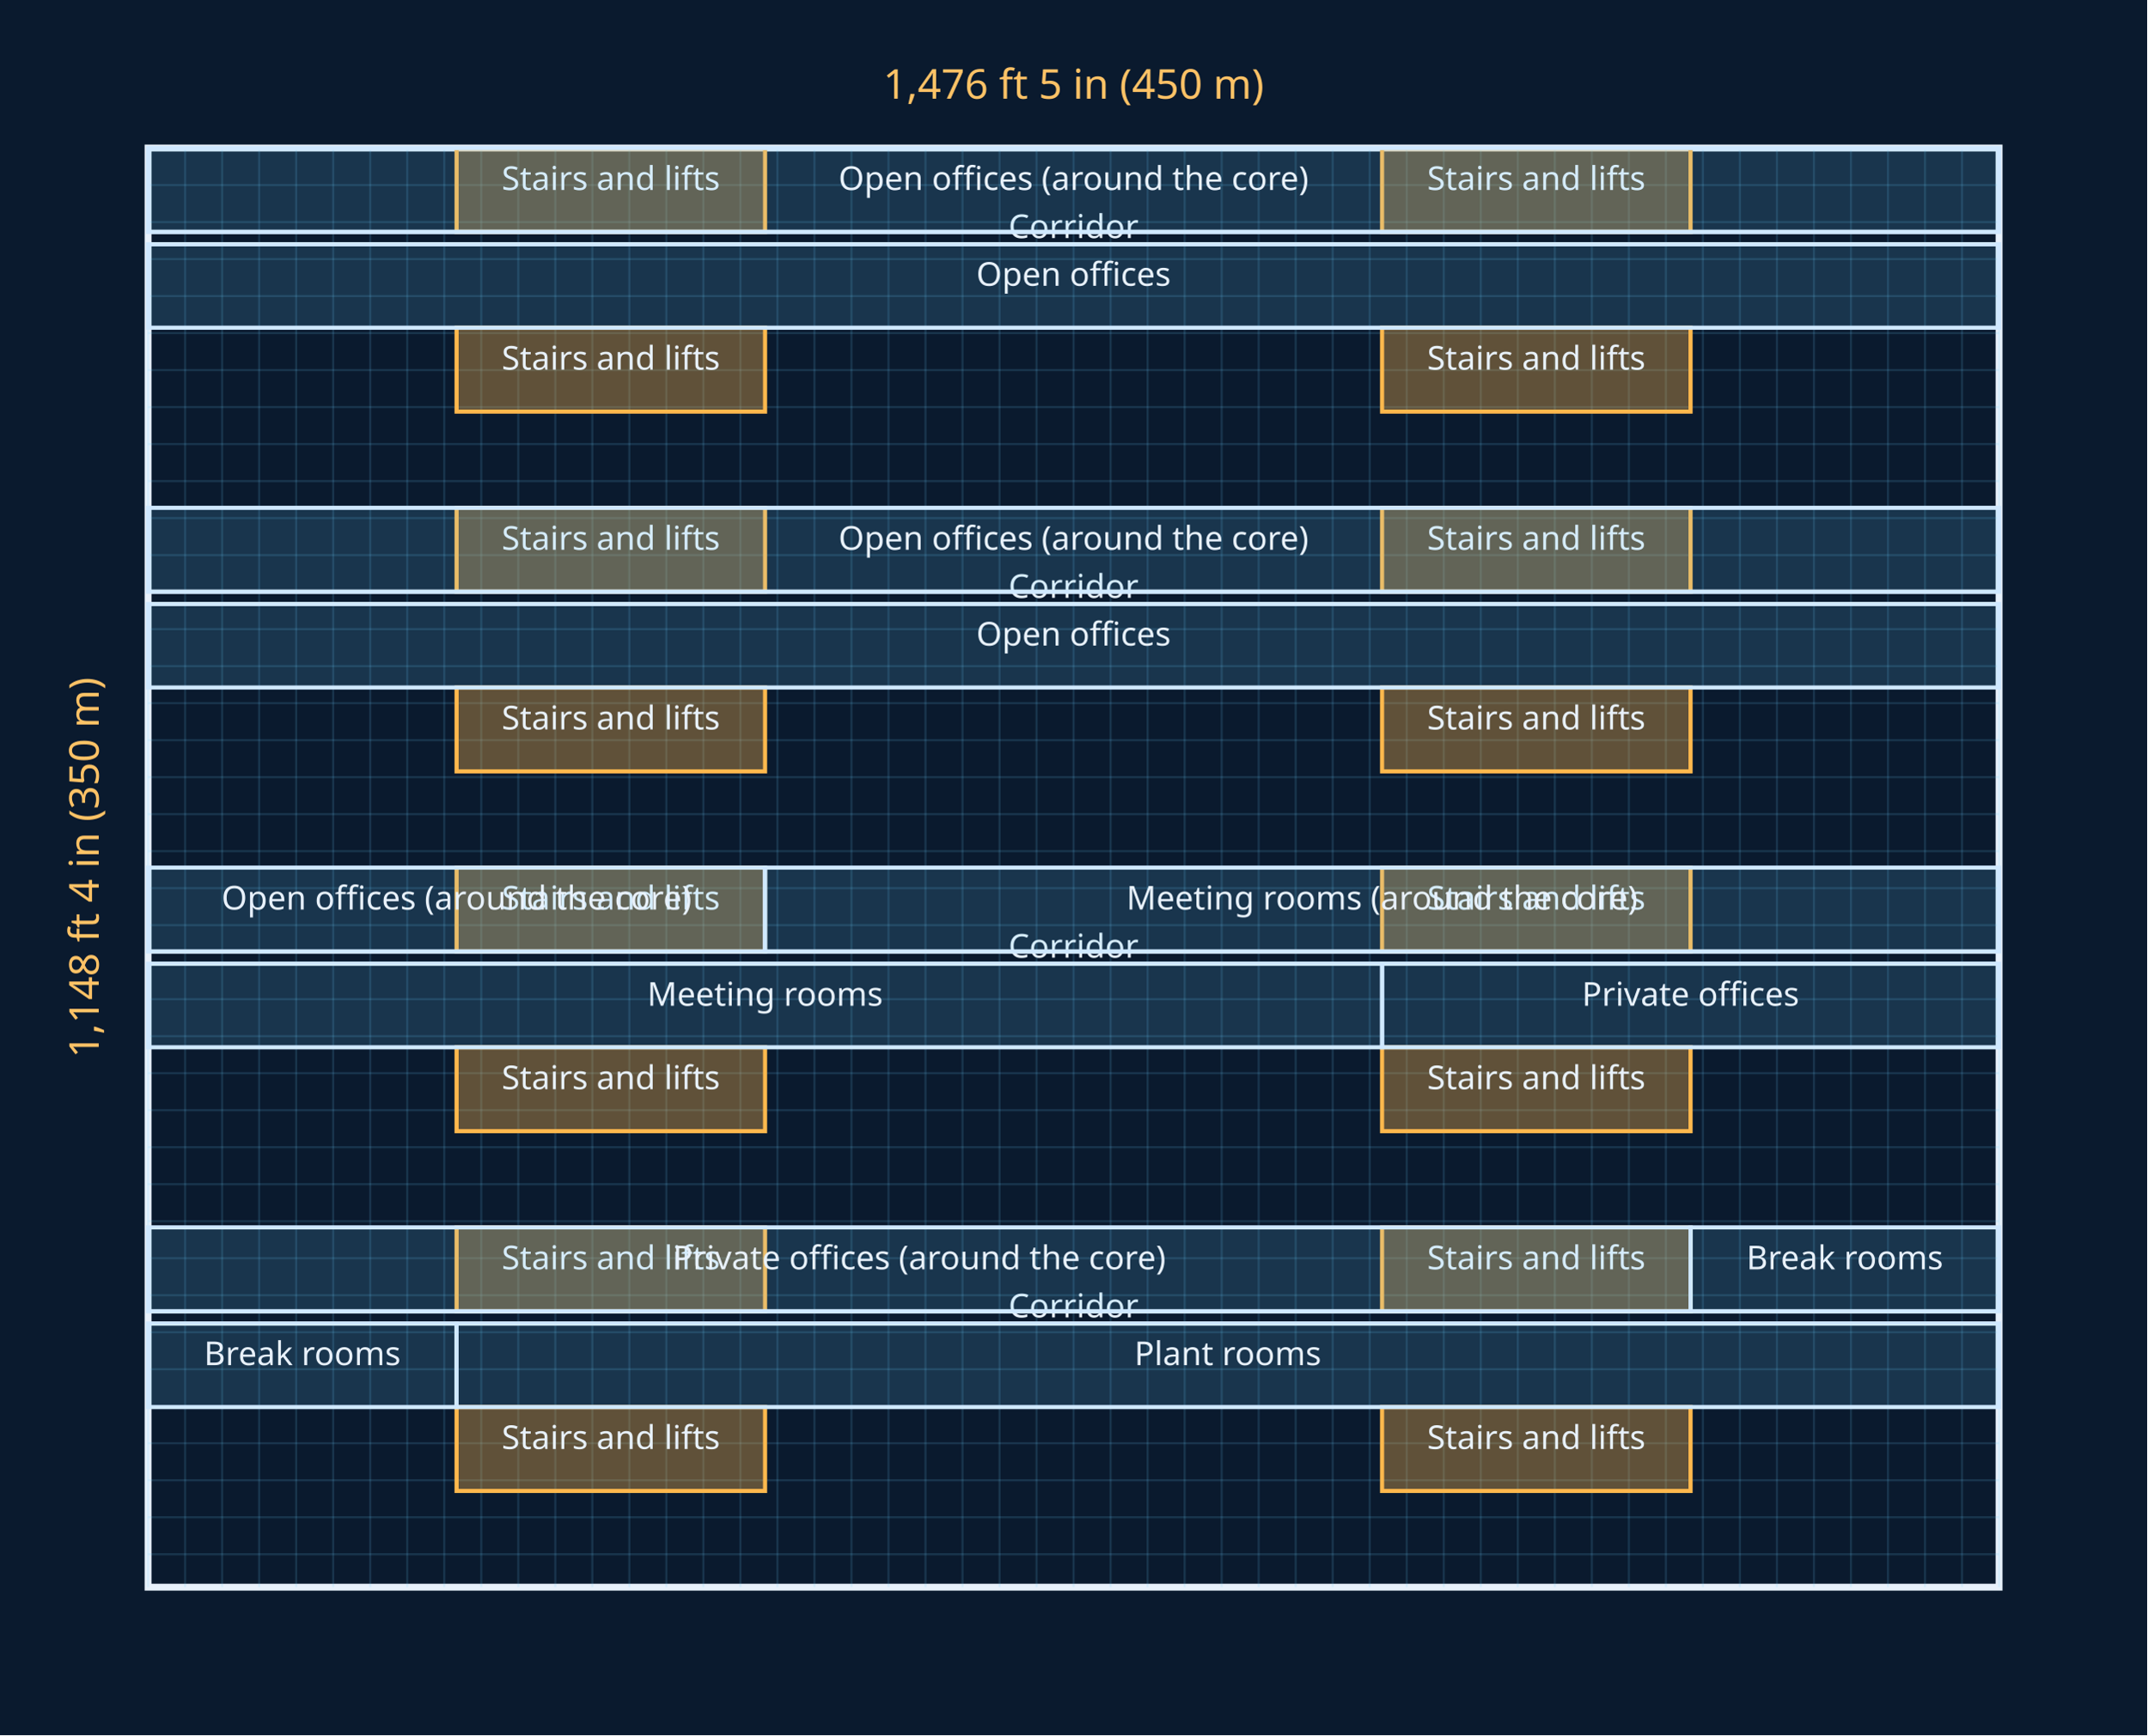
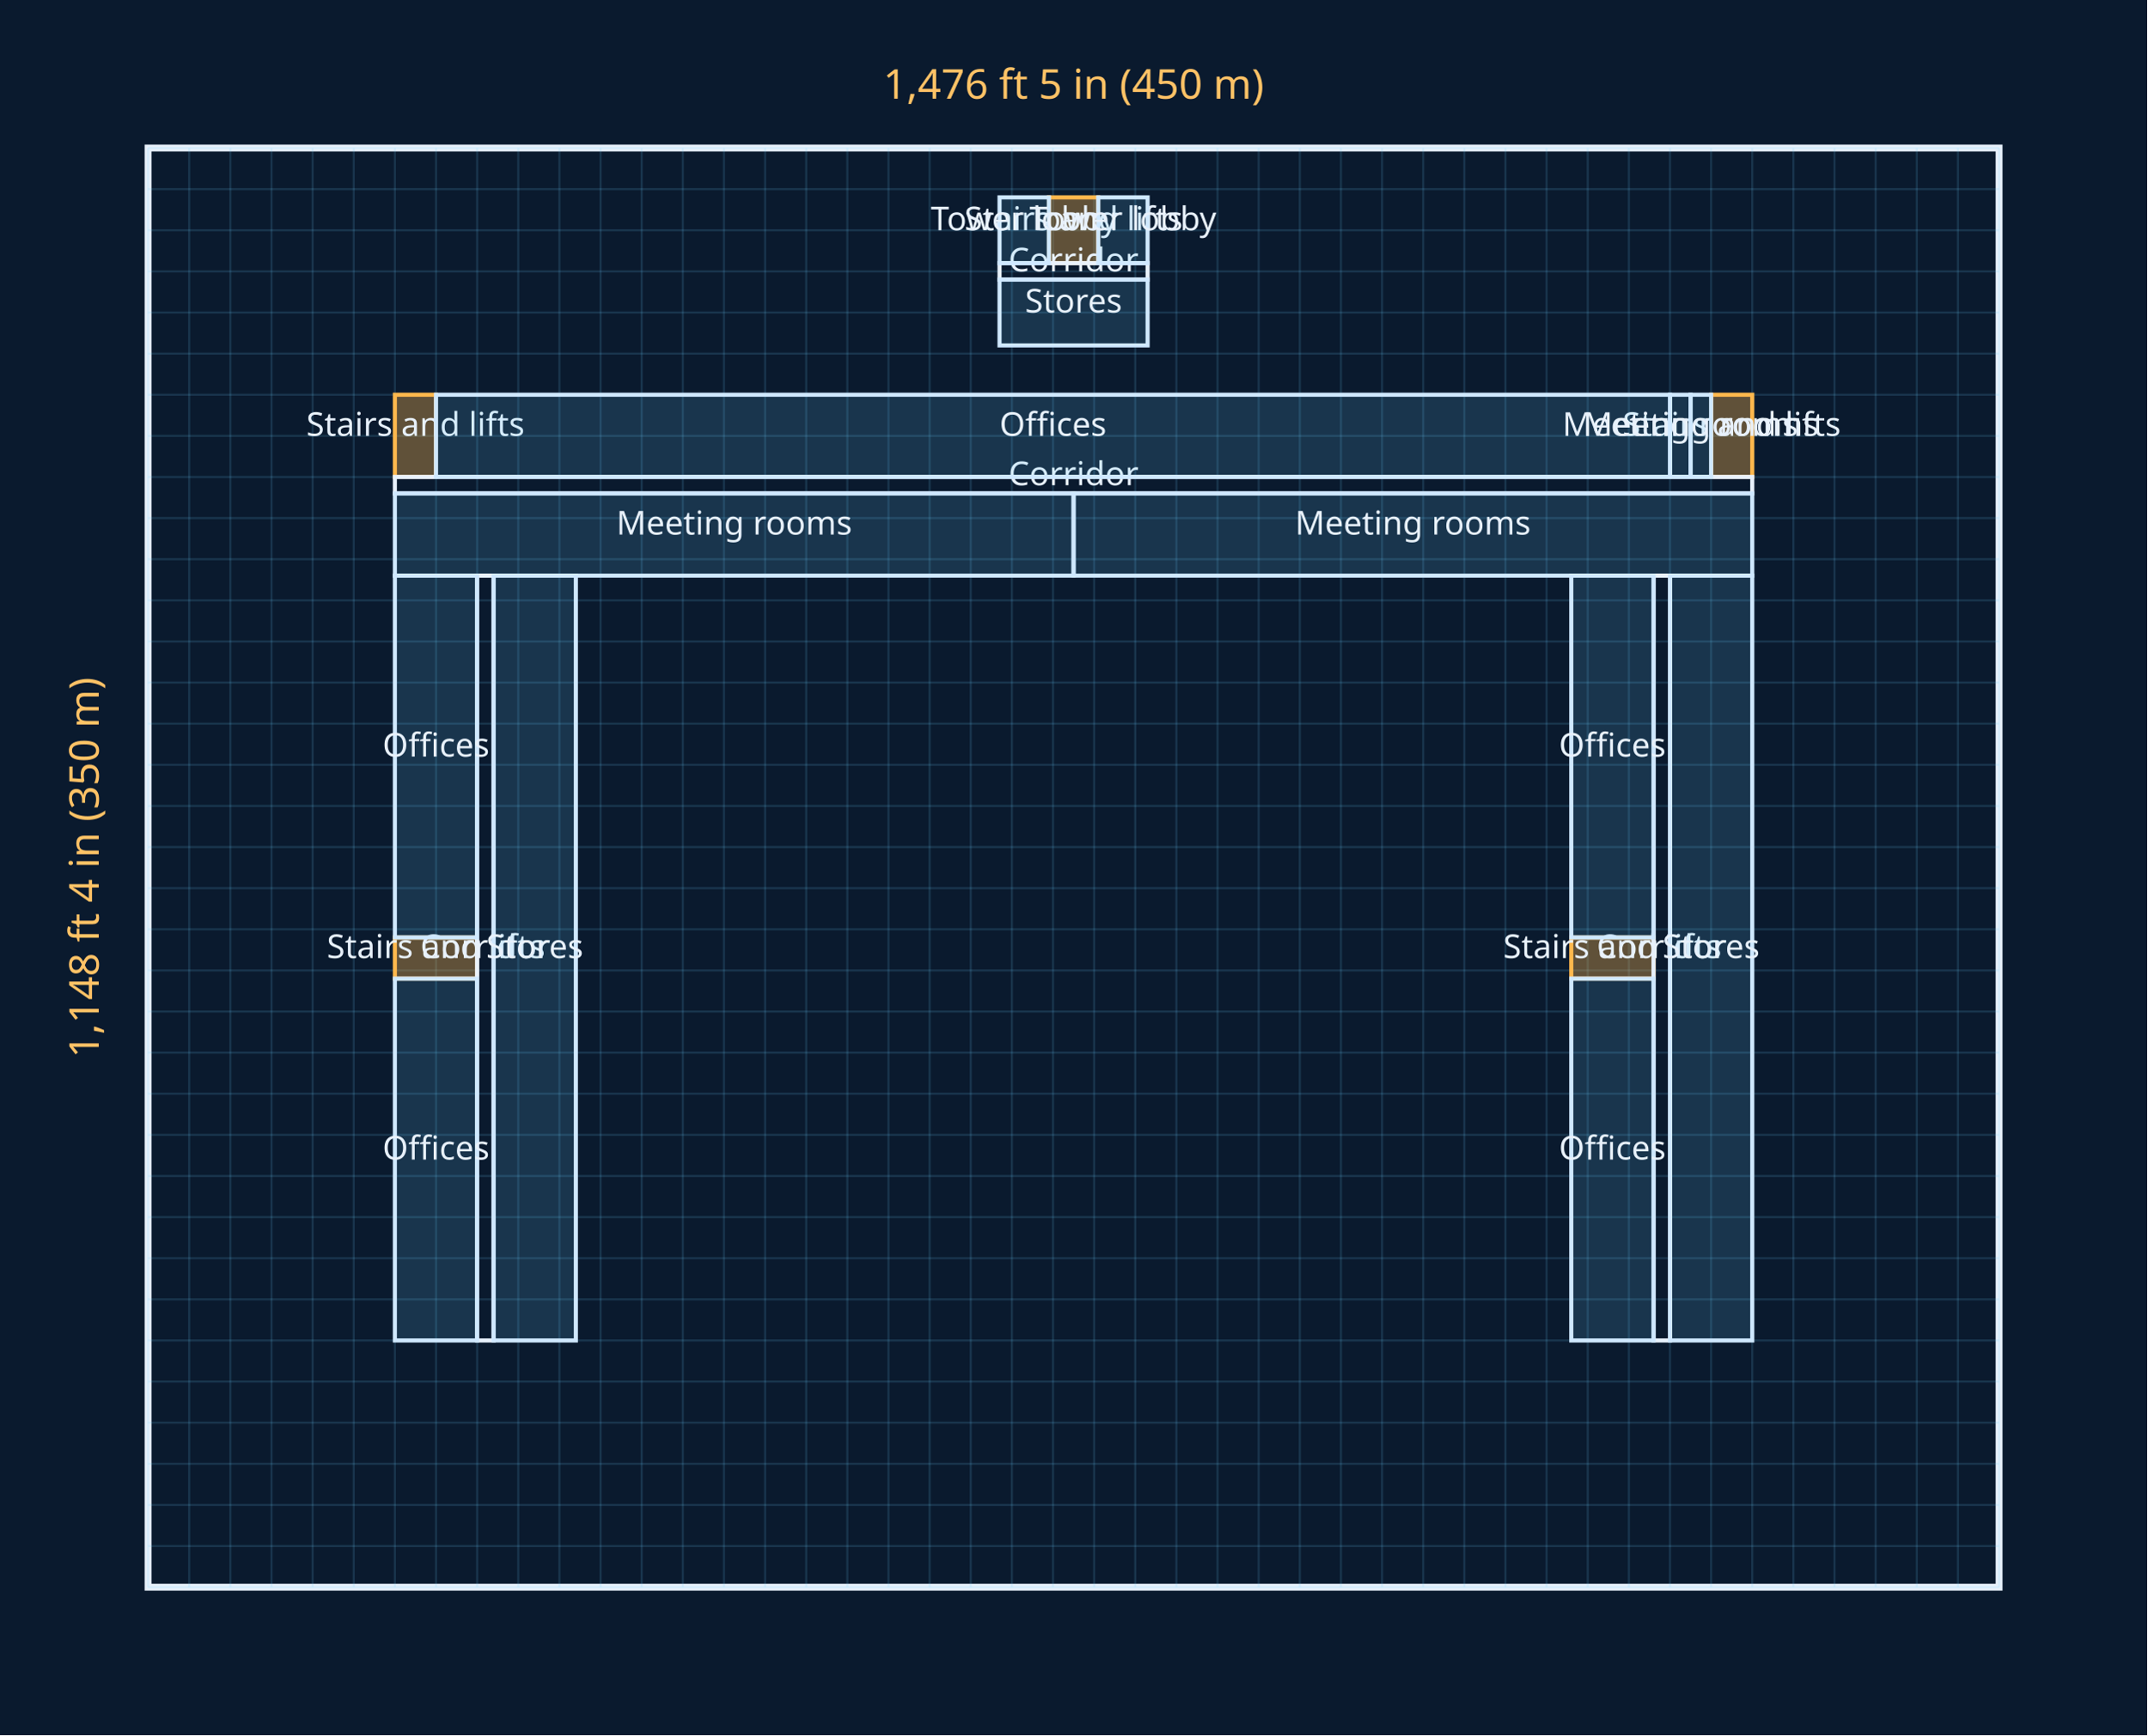
<svg xmlns="http://www.w3.org/2000/svg" viewBox="-36.0 -36.0 522.0 422.0" font-family="Segoe UI, sans-serif">
  <rect x="-36.0" y="-36.0" width="522.0" height="422.0" fill="#0a1a2e" />
  <rect x="0" y="0" width="450.0" height="350.0" fill="none" stroke="#e8f1fb" stroke-width="1.67" />
  <line x1="0.0" y1="0" x2="0.0" y2="350.0" stroke="#6fd0ff" stroke-opacity=".15" stroke-width="0.50" />
-   <line x1="9.0" y1="0" x2="9.0" y2="350.0" stroke="#6fd0ff" stroke-opacity=".15" stroke-width="0.50" />
-   <line x1="18.0" y1="0" x2="18.0" y2="350.0" stroke="#6fd0ff" stroke-opacity=".15" stroke-width="0.50" />
-   <line x1="27.0" y1="0" x2="27.0" y2="350.0" stroke="#6fd0ff" stroke-opacity=".15" stroke-width="0.50" />
-   <line x1="36.0" y1="0" x2="36.0" y2="350.0" stroke="#6fd0ff" stroke-opacity=".15" stroke-width="0.50" />
-   <line x1="45.0" y1="0" x2="45.0" y2="350.0" stroke="#6fd0ff" stroke-opacity=".15" stroke-width="0.50" />
-   <line x1="54.0" y1="0" x2="54.0" y2="350.0" stroke="#6fd0ff" stroke-opacity=".15" stroke-width="0.50" />
-   <line x1="63.0" y1="0" x2="63.0" y2="350.0" stroke="#6fd0ff" stroke-opacity=".15" stroke-width="0.50" />
-   <line x1="72.0" y1="0" x2="72.0" y2="350.0" stroke="#6fd0ff" stroke-opacity=".15" stroke-width="0.50" />
-   <line x1="81.0" y1="0" x2="81.0" y2="350.0" stroke="#6fd0ff" stroke-opacity=".15" stroke-width="0.50" />
+   <line x1="10.0" y1="0" x2="10.0" y2="350.0" stroke="#6fd0ff" stroke-opacity=".15" stroke-width="0.50" />
+   <line x1="20.0" y1="0" x2="20.0" y2="350.0" stroke="#6fd0ff" stroke-opacity=".15" stroke-width="0.50" />
+   <line x1="30.0" y1="0" x2="30.0" y2="350.0" stroke="#6fd0ff" stroke-opacity=".15" stroke-width="0.50" />
+   <line x1="40.0" y1="0" x2="40.0" y2="350.0" stroke="#6fd0ff" stroke-opacity=".15" stroke-width="0.50" />
+   <line x1="50.0" y1="0" x2="50.0" y2="350.0" stroke="#6fd0ff" stroke-opacity=".15" stroke-width="0.50" />
+   <line x1="60.0" y1="0" x2="60.0" y2="350.0" stroke="#6fd0ff" stroke-opacity=".15" stroke-width="0.50" />
+   <line x1="70.0" y1="0" x2="70.0" y2="350.0" stroke="#6fd0ff" stroke-opacity=".15" stroke-width="0.50" />
+   <line x1="80.0" y1="0" x2="80.0" y2="350.0" stroke="#6fd0ff" stroke-opacity=".15" stroke-width="0.50" />
  <line x1="90.0" y1="0" x2="90.0" y2="350.0" stroke="#6fd0ff" stroke-opacity=".15" stroke-width="0.50" />
-   <line x1="99.0" y1="0" x2="99.0" y2="350.0" stroke="#6fd0ff" stroke-opacity=".15" stroke-width="0.50" />
-   <line x1="108.0" y1="0" x2="108.0" y2="350.0" stroke="#6fd0ff" stroke-opacity=".15" stroke-width="0.50" />
-   <line x1="117.0" y1="0" x2="117.0" y2="350.0" stroke="#6fd0ff" stroke-opacity=".15" stroke-width="0.50" />
-   <line x1="126.0" y1="0" x2="126.0" y2="350.0" stroke="#6fd0ff" stroke-opacity=".15" stroke-width="0.50" />
-   <line x1="135.0" y1="0" x2="135.0" y2="350.0" stroke="#6fd0ff" stroke-opacity=".15" stroke-width="0.50" />
-   <line x1="144.0" y1="0" x2="144.0" y2="350.0" stroke="#6fd0ff" stroke-opacity=".15" stroke-width="0.50" />
-   <line x1="153.0" y1="0" x2="153.0" y2="350.0" stroke="#6fd0ff" stroke-opacity=".15" stroke-width="0.50" />
-   <line x1="162.0" y1="0" x2="162.0" y2="350.0" stroke="#6fd0ff" stroke-opacity=".15" stroke-width="0.50" />
-   <line x1="171.0" y1="0" x2="171.0" y2="350.0" stroke="#6fd0ff" stroke-opacity=".15" stroke-width="0.50" />
+   <line x1="100.0" y1="0" x2="100.0" y2="350.0" stroke="#6fd0ff" stroke-opacity=".15" stroke-width="0.50" />
+   <line x1="110.0" y1="0" x2="110.0" y2="350.0" stroke="#6fd0ff" stroke-opacity=".15" stroke-width="0.50" />
+   <line x1="120.0" y1="0" x2="120.0" y2="350.0" stroke="#6fd0ff" stroke-opacity=".15" stroke-width="0.50" />
+   <line x1="130.0" y1="0" x2="130.0" y2="350.0" stroke="#6fd0ff" stroke-opacity=".15" stroke-width="0.50" />
+   <line x1="140.0" y1="0" x2="140.0" y2="350.0" stroke="#6fd0ff" stroke-opacity=".15" stroke-width="0.50" />
+   <line x1="150.0" y1="0" x2="150.0" y2="350.0" stroke="#6fd0ff" stroke-opacity=".15" stroke-width="0.50" />
+   <line x1="160.0" y1="0" x2="160.0" y2="350.0" stroke="#6fd0ff" stroke-opacity=".15" stroke-width="0.50" />
+   <line x1="170.0" y1="0" x2="170.0" y2="350.0" stroke="#6fd0ff" stroke-opacity=".15" stroke-width="0.50" />
  <line x1="180.0" y1="0" x2="180.0" y2="350.0" stroke="#6fd0ff" stroke-opacity=".15" stroke-width="0.50" />
-   <line x1="189.0" y1="0" x2="189.0" y2="350.0" stroke="#6fd0ff" stroke-opacity=".15" stroke-width="0.50" />
-   <line x1="198.0" y1="0" x2="198.0" y2="350.0" stroke="#6fd0ff" stroke-opacity=".15" stroke-width="0.50" />
-   <line x1="207.0" y1="0" x2="207.0" y2="350.0" stroke="#6fd0ff" stroke-opacity=".15" stroke-width="0.50" />
-   <line x1="216.0" y1="0" x2="216.0" y2="350.0" stroke="#6fd0ff" stroke-opacity=".15" stroke-width="0.50" />
-   <line x1="225.0" y1="0" x2="225.0" y2="350.0" stroke="#6fd0ff" stroke-opacity=".15" stroke-width="0.50" />
-   <line x1="234.0" y1="0" x2="234.0" y2="350.0" stroke="#6fd0ff" stroke-opacity=".15" stroke-width="0.50" />
-   <line x1="243.0" y1="0" x2="243.0" y2="350.0" stroke="#6fd0ff" stroke-opacity=".15" stroke-width="0.50" />
-   <line x1="252.0" y1="0" x2="252.0" y2="350.0" stroke="#6fd0ff" stroke-opacity=".15" stroke-width="0.50" />
-   <line x1="261.0" y1="0" x2="261.0" y2="350.0" stroke="#6fd0ff" stroke-opacity=".15" stroke-width="0.50" />
+   <line x1="190.0" y1="0" x2="190.0" y2="350.0" stroke="#6fd0ff" stroke-opacity=".15" stroke-width="0.50" />
+   <line x1="200.0" y1="0" x2="200.0" y2="350.0" stroke="#6fd0ff" stroke-opacity=".15" stroke-width="0.50" />
+   <line x1="210.0" y1="0" x2="210.0" y2="350.0" stroke="#6fd0ff" stroke-opacity=".15" stroke-width="0.50" />
+   <line x1="220.0" y1="0" x2="220.0" y2="350.0" stroke="#6fd0ff" stroke-opacity=".15" stroke-width="0.50" />
+   <line x1="230.0" y1="0" x2="230.0" y2="350.0" stroke="#6fd0ff" stroke-opacity=".15" stroke-width="0.50" />
+   <line x1="240.0" y1="0" x2="240.0" y2="350.0" stroke="#6fd0ff" stroke-opacity=".15" stroke-width="0.50" />
+   <line x1="250.0" y1="0" x2="250.0" y2="350.0" stroke="#6fd0ff" stroke-opacity=".15" stroke-width="0.50" />
+   <line x1="260.0" y1="0" x2="260.0" y2="350.0" stroke="#6fd0ff" stroke-opacity=".15" stroke-width="0.50" />
  <line x1="270.0" y1="0" x2="270.0" y2="350.0" stroke="#6fd0ff" stroke-opacity=".15" stroke-width="0.50" />
-   <line x1="279.0" y1="0" x2="279.0" y2="350.0" stroke="#6fd0ff" stroke-opacity=".15" stroke-width="0.50" />
-   <line x1="288.0" y1="0" x2="288.0" y2="350.0" stroke="#6fd0ff" stroke-opacity=".15" stroke-width="0.50" />
-   <line x1="297.0" y1="0" x2="297.0" y2="350.0" stroke="#6fd0ff" stroke-opacity=".15" stroke-width="0.50" />
-   <line x1="306.0" y1="0" x2="306.0" y2="350.0" stroke="#6fd0ff" stroke-opacity=".15" stroke-width="0.50" />
-   <line x1="315.0" y1="0" x2="315.0" y2="350.0" stroke="#6fd0ff" stroke-opacity=".15" stroke-width="0.50" />
-   <line x1="324.0" y1="0" x2="324.0" y2="350.0" stroke="#6fd0ff" stroke-opacity=".15" stroke-width="0.50" />
-   <line x1="333.0" y1="0" x2="333.0" y2="350.0" stroke="#6fd0ff" stroke-opacity=".15" stroke-width="0.50" />
-   <line x1="342.0" y1="0" x2="342.0" y2="350.0" stroke="#6fd0ff" stroke-opacity=".15" stroke-width="0.50" />
-   <line x1="351.0" y1="0" x2="351.0" y2="350.0" stroke="#6fd0ff" stroke-opacity=".15" stroke-width="0.50" />
+   <line x1="280.0" y1="0" x2="280.0" y2="350.0" stroke="#6fd0ff" stroke-opacity=".15" stroke-width="0.50" />
+   <line x1="290.0" y1="0" x2="290.0" y2="350.0" stroke="#6fd0ff" stroke-opacity=".15" stroke-width="0.50" />
+   <line x1="300.0" y1="0" x2="300.0" y2="350.0" stroke="#6fd0ff" stroke-opacity=".15" stroke-width="0.50" />
+   <line x1="310.0" y1="0" x2="310.0" y2="350.0" stroke="#6fd0ff" stroke-opacity=".15" stroke-width="0.50" />
+   <line x1="320.0" y1="0" x2="320.0" y2="350.0" stroke="#6fd0ff" stroke-opacity=".15" stroke-width="0.50" />
+   <line x1="330.0" y1="0" x2="330.0" y2="350.0" stroke="#6fd0ff" stroke-opacity=".15" stroke-width="0.50" />
+   <line x1="340.0" y1="0" x2="340.0" y2="350.0" stroke="#6fd0ff" stroke-opacity=".15" stroke-width="0.50" />
+   <line x1="350.0" y1="0" x2="350.0" y2="350.0" stroke="#6fd0ff" stroke-opacity=".15" stroke-width="0.50" />
  <line x1="360.0" y1="0" x2="360.0" y2="350.0" stroke="#6fd0ff" stroke-opacity=".15" stroke-width="0.50" />
-   <line x1="369.0" y1="0" x2="369.0" y2="350.0" stroke="#6fd0ff" stroke-opacity=".15" stroke-width="0.50" />
-   <line x1="378.0" y1="0" x2="378.0" y2="350.0" stroke="#6fd0ff" stroke-opacity=".15" stroke-width="0.50" />
-   <line x1="387.0" y1="0" x2="387.0" y2="350.0" stroke="#6fd0ff" stroke-opacity=".15" stroke-width="0.50" />
-   <line x1="396.0" y1="0" x2="396.0" y2="350.0" stroke="#6fd0ff" stroke-opacity=".15" stroke-width="0.50" />
-   <line x1="405.0" y1="0" x2="405.0" y2="350.0" stroke="#6fd0ff" stroke-opacity=".15" stroke-width="0.50" />
-   <line x1="414.0" y1="0" x2="414.0" y2="350.0" stroke="#6fd0ff" stroke-opacity=".15" stroke-width="0.50" />
-   <line x1="423.0" y1="0" x2="423.0" y2="350.0" stroke="#6fd0ff" stroke-opacity=".15" stroke-width="0.50" />
-   <line x1="432.0" y1="0" x2="432.0" y2="350.0" stroke="#6fd0ff" stroke-opacity=".15" stroke-width="0.50" />
-   <line x1="441.0" y1="0" x2="441.0" y2="350.0" stroke="#6fd0ff" stroke-opacity=".15" stroke-width="0.50" />
+   <line x1="370.0" y1="0" x2="370.0" y2="350.0" stroke="#6fd0ff" stroke-opacity=".15" stroke-width="0.50" />
+   <line x1="380.0" y1="0" x2="380.0" y2="350.0" stroke="#6fd0ff" stroke-opacity=".15" stroke-width="0.50" />
+   <line x1="390.0" y1="0" x2="390.0" y2="350.0" stroke="#6fd0ff" stroke-opacity=".15" stroke-width="0.50" />
+   <line x1="400.0" y1="0" x2="400.0" y2="350.0" stroke="#6fd0ff" stroke-opacity=".15" stroke-width="0.50" />
+   <line x1="410.0" y1="0" x2="410.0" y2="350.0" stroke="#6fd0ff" stroke-opacity=".15" stroke-width="0.50" />
+   <line x1="420.0" y1="0" x2="420.0" y2="350.0" stroke="#6fd0ff" stroke-opacity=".15" stroke-width="0.50" />
+   <line x1="430.0" y1="0" x2="430.0" y2="350.0" stroke="#6fd0ff" stroke-opacity=".15" stroke-width="0.50" />
+   <line x1="440.0" y1="0" x2="440.0" y2="350.0" stroke="#6fd0ff" stroke-opacity=".15" stroke-width="0.50" />
  <line x1="450.0" y1="0" x2="450.0" y2="350.0" stroke="#6fd0ff" stroke-opacity=".15" stroke-width="0.50" />
  <line x1="0" y1="0.0" x2="450.0" y2="0.0" stroke="#6fd0ff" stroke-opacity=".15" stroke-width="0.50" />
-   <line x1="0" y1="9.0" x2="450.0" y2="9.0" stroke="#6fd0ff" stroke-opacity=".15" stroke-width="0.50" />
-   <line x1="0" y1="18.0" x2="450.0" y2="18.0" stroke="#6fd0ff" stroke-opacity=".15" stroke-width="0.50" />
-   <line x1="0" y1="27.0" x2="450.0" y2="27.0" stroke="#6fd0ff" stroke-opacity=".15" stroke-width="0.50" />
-   <line x1="0" y1="36.0" x2="450.0" y2="36.0" stroke="#6fd0ff" stroke-opacity=".15" stroke-width="0.50" />
-   <line x1="0" y1="45.0" x2="450.0" y2="45.0" stroke="#6fd0ff" stroke-opacity=".15" stroke-width="0.50" />
-   <line x1="0" y1="54.0" x2="450.0" y2="54.0" stroke="#6fd0ff" stroke-opacity=".15" stroke-width="0.50" />
-   <line x1="0" y1="63.0" x2="450.0" y2="63.0" stroke="#6fd0ff" stroke-opacity=".15" stroke-width="0.50" />
-   <line x1="0" y1="72.0" x2="450.0" y2="72.0" stroke="#6fd0ff" stroke-opacity=".15" stroke-width="0.50" />
-   <line x1="0" y1="81.0" x2="450.0" y2="81.0" stroke="#6fd0ff" stroke-opacity=".15" stroke-width="0.50" />
+   <line x1="0" y1="10.0" x2="450.0" y2="10.0" stroke="#6fd0ff" stroke-opacity=".15" stroke-width="0.50" />
+   <line x1="0" y1="20.0" x2="450.0" y2="20.0" stroke="#6fd0ff" stroke-opacity=".15" stroke-width="0.50" />
+   <line x1="0" y1="30.0" x2="450.0" y2="30.0" stroke="#6fd0ff" stroke-opacity=".15" stroke-width="0.50" />
+   <line x1="0" y1="40.0" x2="450.0" y2="40.0" stroke="#6fd0ff" stroke-opacity=".15" stroke-width="0.50" />
+   <line x1="0" y1="50.0" x2="450.0" y2="50.0" stroke="#6fd0ff" stroke-opacity=".15" stroke-width="0.50" />
+   <line x1="0" y1="60.0" x2="450.0" y2="60.0" stroke="#6fd0ff" stroke-opacity=".15" stroke-width="0.50" />
+   <line x1="0" y1="70.0" x2="450.0" y2="70.0" stroke="#6fd0ff" stroke-opacity=".15" stroke-width="0.50" />
+   <line x1="0" y1="80.0" x2="450.0" y2="80.0" stroke="#6fd0ff" stroke-opacity=".15" stroke-width="0.50" />
  <line x1="0" y1="90.0" x2="450.0" y2="90.0" stroke="#6fd0ff" stroke-opacity=".15" stroke-width="0.50" />
-   <line x1="0" y1="99.0" x2="450.0" y2="99.0" stroke="#6fd0ff" stroke-opacity=".15" stroke-width="0.50" />
-   <line x1="0" y1="108.0" x2="450.0" y2="108.0" stroke="#6fd0ff" stroke-opacity=".15" stroke-width="0.50" />
-   <line x1="0" y1="117.0" x2="450.0" y2="117.0" stroke="#6fd0ff" stroke-opacity=".15" stroke-width="0.50" />
-   <line x1="0" y1="126.0" x2="450.0" y2="126.0" stroke="#6fd0ff" stroke-opacity=".15" stroke-width="0.50" />
-   <line x1="0" y1="135.0" x2="450.0" y2="135.0" stroke="#6fd0ff" stroke-opacity=".15" stroke-width="0.50" />
-   <line x1="0" y1="144.0" x2="450.0" y2="144.0" stroke="#6fd0ff" stroke-opacity=".15" stroke-width="0.50" />
-   <line x1="0" y1="153.0" x2="450.0" y2="153.0" stroke="#6fd0ff" stroke-opacity=".15" stroke-width="0.50" />
-   <line x1="0" y1="162.0" x2="450.0" y2="162.0" stroke="#6fd0ff" stroke-opacity=".15" stroke-width="0.50" />
-   <line x1="0" y1="171.0" x2="450.0" y2="171.0" stroke="#6fd0ff" stroke-opacity=".15" stroke-width="0.50" />
+   <line x1="0" y1="100.0" x2="450.0" y2="100.0" stroke="#6fd0ff" stroke-opacity=".15" stroke-width="0.50" />
+   <line x1="0" y1="110.0" x2="450.0" y2="110.0" stroke="#6fd0ff" stroke-opacity=".15" stroke-width="0.50" />
+   <line x1="0" y1="120.0" x2="450.0" y2="120.0" stroke="#6fd0ff" stroke-opacity=".15" stroke-width="0.50" />
+   <line x1="0" y1="130.0" x2="450.0" y2="130.0" stroke="#6fd0ff" stroke-opacity=".15" stroke-width="0.50" />
+   <line x1="0" y1="140.0" x2="450.0" y2="140.0" stroke="#6fd0ff" stroke-opacity=".15" stroke-width="0.50" />
+   <line x1="0" y1="150.0" x2="450.0" y2="150.0" stroke="#6fd0ff" stroke-opacity=".15" stroke-width="0.50" />
+   <line x1="0" y1="160.0" x2="450.0" y2="160.0" stroke="#6fd0ff" stroke-opacity=".15" stroke-width="0.50" />
+   <line x1="0" y1="170.0" x2="450.0" y2="170.0" stroke="#6fd0ff" stroke-opacity=".15" stroke-width="0.50" />
  <line x1="0" y1="180.0" x2="450.0" y2="180.0" stroke="#6fd0ff" stroke-opacity=".15" stroke-width="0.50" />
-   <line x1="0" y1="189.0" x2="450.0" y2="189.0" stroke="#6fd0ff" stroke-opacity=".15" stroke-width="0.50" />
-   <line x1="0" y1="198.0" x2="450.0" y2="198.0" stroke="#6fd0ff" stroke-opacity=".15" stroke-width="0.50" />
-   <line x1="0" y1="207.0" x2="450.0" y2="207.0" stroke="#6fd0ff" stroke-opacity=".15" stroke-width="0.50" />
-   <line x1="0" y1="216.0" x2="450.0" y2="216.0" stroke="#6fd0ff" stroke-opacity=".15" stroke-width="0.50" />
-   <line x1="0" y1="225.0" x2="450.0" y2="225.0" stroke="#6fd0ff" stroke-opacity=".15" stroke-width="0.50" />
-   <line x1="0" y1="234.0" x2="450.0" y2="234.0" stroke="#6fd0ff" stroke-opacity=".15" stroke-width="0.50" />
-   <line x1="0" y1="243.0" x2="450.0" y2="243.0" stroke="#6fd0ff" stroke-opacity=".15" stroke-width="0.50" />
-   <line x1="0" y1="252.0" x2="450.0" y2="252.0" stroke="#6fd0ff" stroke-opacity=".15" stroke-width="0.50" />
-   <line x1="0" y1="261.0" x2="450.0" y2="261.0" stroke="#6fd0ff" stroke-opacity=".15" stroke-width="0.50" />
+   <line x1="0" y1="190.0" x2="450.0" y2="190.0" stroke="#6fd0ff" stroke-opacity=".15" stroke-width="0.50" />
+   <line x1="0" y1="200.0" x2="450.0" y2="200.0" stroke="#6fd0ff" stroke-opacity=".15" stroke-width="0.50" />
+   <line x1="0" y1="210.0" x2="450.0" y2="210.0" stroke="#6fd0ff" stroke-opacity=".15" stroke-width="0.50" />
+   <line x1="0" y1="220.0" x2="450.0" y2="220.0" stroke="#6fd0ff" stroke-opacity=".15" stroke-width="0.50" />
+   <line x1="0" y1="230.0" x2="450.0" y2="230.0" stroke="#6fd0ff" stroke-opacity=".15" stroke-width="0.50" />
+   <line x1="0" y1="240.0" x2="450.0" y2="240.0" stroke="#6fd0ff" stroke-opacity=".15" stroke-width="0.50" />
+   <line x1="0" y1="250.0" x2="450.0" y2="250.0" stroke="#6fd0ff" stroke-opacity=".15" stroke-width="0.50" />
+   <line x1="0" y1="260.0" x2="450.0" y2="260.0" stroke="#6fd0ff" stroke-opacity=".15" stroke-width="0.50" />
  <line x1="0" y1="270.0" x2="450.0" y2="270.0" stroke="#6fd0ff" stroke-opacity=".15" stroke-width="0.50" />
-   <line x1="0" y1="279.0" x2="450.0" y2="279.0" stroke="#6fd0ff" stroke-opacity=".15" stroke-width="0.50" />
-   <line x1="0" y1="288.0" x2="450.0" y2="288.0" stroke="#6fd0ff" stroke-opacity=".15" stroke-width="0.50" />
-   <line x1="0" y1="297.0" x2="450.0" y2="297.0" stroke="#6fd0ff" stroke-opacity=".15" stroke-width="0.50" />
-   <line x1="0" y1="306.0" x2="450.0" y2="306.0" stroke="#6fd0ff" stroke-opacity=".15" stroke-width="0.50" />
-   <line x1="0" y1="315.0" x2="450.0" y2="315.0" stroke="#6fd0ff" stroke-opacity=".15" stroke-width="0.50" />
-   <line x1="0" y1="324.0" x2="450.0" y2="324.0" stroke="#6fd0ff" stroke-opacity=".15" stroke-width="0.50" />
-   <line x1="0" y1="333.0" x2="450.0" y2="333.0" stroke="#6fd0ff" stroke-opacity=".15" stroke-width="0.50" />
-   <line x1="0" y1="342.0" x2="450.0" y2="342.0" stroke="#6fd0ff" stroke-opacity=".15" stroke-width="0.50" />
-   <polygon points="75.0,0.0 150.0,0.0 150.0,20.4 75.0,20.4" fill="rgba(255,184,77,.35)" stroke="#ffb84d" stroke-width="1.00" />
-   <text x="112.5" y="10.2" font-size="8.0" fill="#e8f1fb" text-anchor="middle">Stairs and lifts</text>
-   <polygon points="300.0,0.0 375.0,0.0 375.0,20.4 300.0,20.4" fill="rgba(255,184,77,.35)" stroke="#ffb84d" stroke-width="1.00" />
-   <text x="337.5" y="10.2" font-size="8.0" fill="#e8f1fb" text-anchor="middle">Stairs and lifts</text>
-   <polygon points="75.0,43.7 150.0,43.7 150.0,64.1 75.0,64.1" fill="rgba(255,184,77,.35)" stroke="#ffb84d" stroke-width="1.00" />
-   <text x="112.5" y="53.9" font-size="8.0" fill="#e8f1fb" text-anchor="middle">Stairs and lifts</text>
-   <polygon points="300.0,43.7 375.0,43.7 375.0,64.1 300.0,64.1" fill="rgba(255,184,77,.35)" stroke="#ffb84d" stroke-width="1.00" />
-   <text x="337.5" y="53.9" font-size="8.0" fill="#e8f1fb" text-anchor="middle">Stairs and lifts</text>
-   <polygon points="75.0,87.5 150.0,87.5 150.0,107.9 75.0,107.9" fill="rgba(255,184,77,.35)" stroke="#ffb84d" stroke-width="1.00" />
-   <text x="112.5" y="97.7" font-size="8.0" fill="#e8f1fb" text-anchor="middle">Stairs and lifts</text>
-   <polygon points="300.0,87.5 375.0,87.5 375.0,107.9 300.0,107.9" fill="rgba(255,184,77,.35)" stroke="#ffb84d" stroke-width="1.00" />
-   <text x="337.5" y="97.7" font-size="8.0" fill="#e8f1fb" text-anchor="middle">Stairs and lifts</text>
-   <polygon points="75.0,131.2 150.0,131.2 150.0,151.6 75.0,151.6" fill="rgba(255,184,77,.35)" stroke="#ffb84d" stroke-width="1.00" />
-   <text x="112.5" y="141.4" font-size="8.0" fill="#e8f1fb" text-anchor="middle">Stairs and lifts</text>
-   <polygon points="300.0,131.2 375.0,131.2 375.0,151.6 300.0,151.6" fill="rgba(255,184,77,.35)" stroke="#ffb84d" stroke-width="1.00" />
-   <text x="337.5" y="141.4" font-size="8.0" fill="#e8f1fb" text-anchor="middle">Stairs and lifts</text>
-   <polygon points="75.0,175.0 150.0,175.0 150.0,195.4 75.0,195.4" fill="rgba(255,184,77,.35)" stroke="#ffb84d" stroke-width="1.00" />
-   <text x="112.5" y="185.2" font-size="8.0" fill="#e8f1fb" text-anchor="middle">Stairs and lifts</text>
-   <polygon points="300.0,175.0 375.0,175.0 375.0,195.4 300.0,195.4" fill="rgba(255,184,77,.35)" stroke="#ffb84d" stroke-width="1.00" />
-   <text x="337.5" y="185.2" font-size="8.0" fill="#e8f1fb" text-anchor="middle">Stairs and lifts</text>
-   <polygon points="75.0,218.7 150.0,218.7 150.0,239.1 75.0,239.1" fill="rgba(255,184,77,.35)" stroke="#ffb84d" stroke-width="1.00" />
-   <text x="112.5" y="228.9" font-size="8.0" fill="#e8f1fb" text-anchor="middle">Stairs and lifts</text>
-   <polygon points="300.0,218.7 375.0,218.7 375.0,239.1 300.0,239.1" fill="rgba(255,184,77,.35)" stroke="#ffb84d" stroke-width="1.00" />
-   <text x="337.5" y="228.9" font-size="8.0" fill="#e8f1fb" text-anchor="middle">Stairs and lifts</text>
-   <polygon points="75.0,262.5 150.0,262.5 150.0,282.9 75.0,282.9" fill="rgba(255,184,77,.35)" stroke="#ffb84d" stroke-width="1.00" />
-   <text x="112.5" y="272.7" font-size="8.0" fill="#e8f1fb" text-anchor="middle">Stairs and lifts</text>
-   <polygon points="300.0,262.5 375.0,262.5 375.0,282.9 300.0,282.9" fill="rgba(255,184,77,.35)" stroke="#ffb84d" stroke-width="1.00" />
-   <text x="337.5" y="272.7" font-size="8.0" fill="#e8f1fb" text-anchor="middle">Stairs and lifts</text>
-   <polygon points="75.0,306.2 150.0,306.2 150.0,326.6 75.0,326.6" fill="rgba(255,184,77,.35)" stroke="#ffb84d" stroke-width="1.00" />
-   <text x="112.5" y="316.4" font-size="8.0" fill="#e8f1fb" text-anchor="middle">Stairs and lifts</text>
-   <polygon points="300.0,306.2 375.0,306.2 375.0,326.6 300.0,326.6" fill="rgba(255,184,77,.35)" stroke="#ffb84d" stroke-width="1.00" />
-   <text x="337.5" y="316.4" font-size="8.0" fill="#e8f1fb" text-anchor="middle">Stairs and lifts</text>
-   <polygon points="0.0,20.4 450.0,20.4 450.0,23.4 0.0,23.4" fill="none" stroke="#e8f1fb" stroke-width="1.00" />
-   <text x="225.0" y="21.9" font-size="8.0" fill="#e8f1fb" text-anchor="middle">Corridor</text>
-   <polygon points="0.0,107.9 450.0,107.9 450.0,110.9 0.0,110.9" fill="none" stroke="#e8f1fb" stroke-width="1.00" />
-   <text x="225.0" y="109.4" font-size="8.0" fill="#e8f1fb" text-anchor="middle">Corridor</text>
-   <polygon points="0.0,195.4 450.0,195.4 450.0,198.4 0.0,198.4" fill="none" stroke="#e8f1fb" stroke-width="1.00" />
-   <text x="225.0" y="196.9" font-size="8.0" fill="#e8f1fb" text-anchor="middle">Corridor</text>
-   <polygon points="0.0,282.9 450.0,282.9 450.0,285.9 0.0,285.9" fill="none" stroke="#e8f1fb" stroke-width="1.00" />
-   <text x="225.0" y="284.4" font-size="8.0" fill="#e8f1fb" text-anchor="middle">Corridor</text>
-   <polygon points="0.0,0.0 450.0,0.0 450.0,20.4 0.0,20.4" fill="rgba(111,208,255,.15)" stroke="#cfe8ff" stroke-width="1.00" />
-   <text x="225.0" y="10.2" font-size="8.0" fill="#e8f1fb" text-anchor="middle">Open offices (around the core)</text>
-   <polygon points="0.0,23.4 450.0,23.4 450.0,43.7 0.0,43.7" fill="rgba(111,208,255,.15)" stroke="#cfe8ff" stroke-width="1.00" />
-   <text x="225.0" y="33.5" font-size="8.0" fill="#e8f1fb" text-anchor="middle">Open offices</text>
-   <polygon points="0.0,87.5 450.0,87.5 450.0,107.9 0.0,107.9" fill="rgba(111,208,255,.15)" stroke="#cfe8ff" stroke-width="1.00" />
-   <text x="225.0" y="97.7" font-size="8.0" fill="#e8f1fb" text-anchor="middle">Open offices (around the core)</text>
-   <polygon points="0.0,110.9 450.0,110.9 450.0,131.2 0.0,131.2" fill="rgba(111,208,255,.15)" stroke="#cfe8ff" stroke-width="1.00" />
-   <text x="225.0" y="121.0" font-size="8.0" fill="#e8f1fb" text-anchor="middle">Open offices</text>
-   <polygon points="0.0,175.0 150.0,175.0 150.0,195.4 0.0,195.4" fill="rgba(111,208,255,.15)" stroke="#cfe8ff" stroke-width="1.00" />
-   <text x="75.0" y="185.2" font-size="8.0" fill="#e8f1fb" text-anchor="middle">Open offices (around the core)</text>
-   <polygon points="150.0,175.0 450.0,175.0 450.0,195.4 150.0,195.4" fill="rgba(111,208,255,.15)" stroke="#cfe8ff" stroke-width="1.00" />
-   <text x="300.0" y="185.2" font-size="8.0" fill="#e8f1fb" text-anchor="middle">Meeting rooms (around the core)</text>
-   <polygon points="0.0,198.4 300.0,198.4 300.0,218.7 0.0,218.7" fill="rgba(111,208,255,.15)" stroke="#cfe8ff" stroke-width="1.00" />
-   <text x="150.0" y="208.6" font-size="8.0" fill="#e8f1fb" text-anchor="middle">Meeting rooms</text>
-   <polygon points="300.0,198.4 450.0,198.4 450.0,218.7 300.0,218.7" fill="rgba(111,208,255,.15)" stroke="#cfe8ff" stroke-width="1.00" />
-   <text x="375.0" y="208.6" font-size="8.0" fill="#e8f1fb" text-anchor="middle">Private offices</text>
-   <polygon points="0.0,262.5 375.0,262.5 375.0,282.9 0.0,282.9" fill="rgba(111,208,255,.15)" stroke="#cfe8ff" stroke-width="1.00" />
-   <text x="187.5" y="272.7" font-size="8.0" fill="#e8f1fb" text-anchor="middle">Private offices (around the core)</text>
-   <polygon points="375.0,262.5 450.0,262.5 450.0,282.9 375.0,282.9" fill="rgba(111,208,255,.15)" stroke="#cfe8ff" stroke-width="1.00" />
-   <text x="412.5" y="272.7" font-size="8.0" fill="#e8f1fb" text-anchor="middle">Break rooms</text>
-   <polygon points="0.0,285.9 75.0,285.9 75.0,306.2 0.0,306.2" fill="rgba(111,208,255,.15)" stroke="#cfe8ff" stroke-width="1.00" />
-   <text x="37.5" y="296.0" font-size="8.0" fill="#e8f1fb" text-anchor="middle">Break rooms</text>
-   <polygon points="75.0,285.9 450.0,285.9 450.0,306.2 75.0,306.2" fill="rgba(111,208,255,.15)" stroke="#cfe8ff" stroke-width="1.00" />
-   <text x="262.5" y="296.0" font-size="8.0" fill="#e8f1fb" text-anchor="middle">Plant rooms</text>
+   <line x1="0" y1="280.0" x2="450.0" y2="280.0" stroke="#6fd0ff" stroke-opacity=".15" stroke-width="0.50" />
+   <line x1="0" y1="290.0" x2="450.0" y2="290.0" stroke="#6fd0ff" stroke-opacity=".15" stroke-width="0.50" />
+   <line x1="0" y1="300.0" x2="450.0" y2="300.0" stroke="#6fd0ff" stroke-opacity=".15" stroke-width="0.50" />
+   <line x1="0" y1="310.0" x2="450.0" y2="310.0" stroke="#6fd0ff" stroke-opacity=".15" stroke-width="0.50" />
+   <line x1="0" y1="320.0" x2="450.0" y2="320.0" stroke="#6fd0ff" stroke-opacity=".15" stroke-width="0.50" />
+   <line x1="0" y1="330.0" x2="450.0" y2="330.0" stroke="#6fd0ff" stroke-opacity=".15" stroke-width="0.50" />
+   <line x1="0" y1="340.0" x2="450.0" y2="340.0" stroke="#6fd0ff" stroke-opacity=".15" stroke-width="0.50" />
+   <line x1="0" y1="350.0" x2="450.0" y2="350.0" stroke="#6fd0ff" stroke-opacity=".15" stroke-width="0.50" />
+   <polygon points="219.0,12.0 231.0,12.0 231.0,28.0 219.0,28.0" fill="rgba(255,184,77,.35)" stroke="#ffb84d" stroke-width="1.00" />
+   <text x="225.0" y="20.0" font-size="8.0" fill="#e8f1fb" text-anchor="middle">Stairs and lifts</text>
+   <polygon points="207.0,28.0 243.0,28.0 243.0,32.0 207.0,32.0" fill="none" stroke="#e8f1fb" stroke-width="1.00" />
+   <text x="225.0" y="30.0" font-size="8.0" fill="#e8f1fb" text-anchor="middle">Corridor</text>
+   <polygon points="207.0,12.0 219.0,12.0 219.0,28.0 207.0,28.0" fill="rgba(111,208,255,.15)" stroke="#cfe8ff" stroke-width="1.00" />
+   <text x="213.0" y="20.0" font-size="8.0" fill="#e8f1fb" text-anchor="middle">Tower lobby</text>
+   <polygon points="231.0,12.0 243.0,12.0 243.0,28.0 231.0,28.0" fill="rgba(111,208,255,.15)" stroke="#cfe8ff" stroke-width="1.00" />
+   <text x="237.0" y="20.0" font-size="8.0" fill="#e8f1fb" text-anchor="middle">Tower lobby</text>
+   <polygon points="207.0,32.0 243.0,32.0 243.0,48.0 207.0,48.0" fill="rgba(111,208,255,.15)" stroke="#cfe8ff" stroke-width="1.00" />
+   <text x="225.0" y="40.0" font-size="8.0" fill="#e8f1fb" text-anchor="middle">Stores</text>
+   <polygon points="60.0,60.0 70.0,60.0 70.0,80.0 60.0,80.0" fill="rgba(255,184,77,.35)" stroke="#ffb84d" stroke-width="1.00" />
+   <text x="65.0" y="70.0" font-size="8.0" fill="#e8f1fb" text-anchor="middle">Stairs and lifts</text>
+   <polygon points="380.0,60.0 390.0,60.0 390.0,80.0 380.0,80.0" fill="rgba(255,184,77,.35)" stroke="#ffb84d" stroke-width="1.00" />
+   <text x="385.0" y="70.0" font-size="8.0" fill="#e8f1fb" text-anchor="middle">Stairs and lifts</text>
+   <polygon points="60.0,80.0 390.0,80.0 390.0,84.0 60.0,84.0" fill="none" stroke="#e8f1fb" stroke-width="1.00" />
+   <text x="225.0" y="82.0" font-size="8.0" fill="#e8f1fb" text-anchor="middle">Corridor</text>
+   <polygon points="70.0,60.0 370.0,60.0 370.0,80.0 70.0,80.0" fill="rgba(111,208,255,.15)" stroke="#cfe8ff" stroke-width="1.00" />
+   <text x="220.0" y="70.0" font-size="8.0" fill="#e8f1fb" text-anchor="middle">Offices</text>
+   <polygon points="370.0,60.0 375.0,60.0 375.0,80.0 370.0,80.0" fill="rgba(111,208,255,.15)" stroke="#cfe8ff" stroke-width="1.00" />
+   <text x="372.5" y="70.0" font-size="8.0" fill="#e8f1fb" text-anchor="middle">Meeting rooms</text>
+   <polygon points="375.0,60.0 380.0,60.0 380.0,80.0 375.0,80.0" fill="rgba(111,208,255,.15)" stroke="#cfe8ff" stroke-width="1.00" />
+   <text x="377.5" y="70.0" font-size="8.0" fill="#e8f1fb" text-anchor="middle">Meeting rooms</text>
+   <polygon points="60.0,84.0 225.0,84.0 225.0,104.0 60.0,104.0" fill="rgba(111,208,255,.15)" stroke="#cfe8ff" stroke-width="1.00" />
+   <text x="142.5" y="94.0" font-size="8.0" fill="#e8f1fb" text-anchor="middle">Meeting rooms</text>
+   <polygon points="225.0,84.0 390.0,84.0 390.0,104.0 225.0,104.0" fill="rgba(111,208,255,.15)" stroke="#cfe8ff" stroke-width="1.00" />
+   <text x="307.5" y="94.0" font-size="8.0" fill="#e8f1fb" text-anchor="middle">Meeting rooms</text>
+   <polygon points="60.0,192.0 80.0,192.0 80.0,202.0 60.0,202.0" fill="rgba(255,184,77,.35)" stroke="#ffb84d" stroke-width="1.00" />
+   <text x="70.0" y="197.0" font-size="8.0" fill="#e8f1fb" text-anchor="middle">Stairs and lifts</text>
+   <polygon points="80.0,104.0 84.0,104.0 84.0,290.0 80.0,290.0" fill="none" stroke="#e8f1fb" stroke-width="1.00" />
+   <text x="82.0" y="197.0" font-size="8.0" fill="#e8f1fb" text-anchor="middle">Corridor</text>
+   <polygon points="60.0,104.0 80.0,104.0 80.0,192.0 60.0,192.0" fill="rgba(111,208,255,.15)" stroke="#cfe8ff" stroke-width="1.00" />
+   <text x="70.0" y="148.0" font-size="8.0" fill="#e8f1fb" text-anchor="middle">Offices</text>
+   <polygon points="60.0,202.0 80.0,202.0 80.0,290.0 60.0,290.0" fill="rgba(111,208,255,.15)" stroke="#cfe8ff" stroke-width="1.00" />
+   <text x="70.0" y="246.0" font-size="8.0" fill="#e8f1fb" text-anchor="middle">Offices</text>
+   <polygon points="84.0,104.0 104.0,104.0 104.0,290.0 84.0,290.0" fill="rgba(111,208,255,.15)" stroke="#cfe8ff" stroke-width="1.00" />
+   <text x="94.0" y="197.0" font-size="8.0" fill="#e8f1fb" text-anchor="middle">Stores</text>
+   <polygon points="346.0,192.0 366.0,192.0 366.0,202.0 346.0,202.0" fill="rgba(255,184,77,.35)" stroke="#ffb84d" stroke-width="1.00" />
+   <text x="356.0" y="197.0" font-size="8.0" fill="#e8f1fb" text-anchor="middle">Stairs and lifts</text>
+   <polygon points="366.0,104.0 370.0,104.0 370.0,290.0 366.0,290.0" fill="none" stroke="#e8f1fb" stroke-width="1.00" />
+   <text x="368.0" y="197.0" font-size="8.0" fill="#e8f1fb" text-anchor="middle">Corridor</text>
+   <polygon points="346.0,104.0 366.0,104.0 366.0,192.0 346.0,192.0" fill="rgba(111,208,255,.15)" stroke="#cfe8ff" stroke-width="1.00" />
+   <text x="356.0" y="148.0" font-size="8.0" fill="#e8f1fb" text-anchor="middle">Offices</text>
+   <polygon points="346.0,202.0 366.0,202.0 366.0,290.0 346.0,290.0" fill="rgba(111,208,255,.15)" stroke="#cfe8ff" stroke-width="1.00" />
+   <text x="356.0" y="246.0" font-size="8.0" fill="#e8f1fb" text-anchor="middle">Offices</text>
+   <polygon points="370.0,104.0 390.0,104.0 390.0,290.0 370.0,290.0" fill="rgba(111,208,255,.15)" stroke="#cfe8ff" stroke-width="1.00" />
+   <text x="380.0" y="197.0" font-size="8.0" fill="#e8f1fb" text-anchor="middle">Stores</text>
  <text x="225.0" y="-12.0" font-size="10.0" fill="#ffc266" text-anchor="middle">1,476 ft 5 in (450 m)</text>
  <text x="-12.0" y="175.0" font-size="10.0" fill="#ffc266" text-anchor="middle" transform="rotate(-90 -12.0 175.0)">1,148 ft 4 in (350 m)</text>
</svg>
